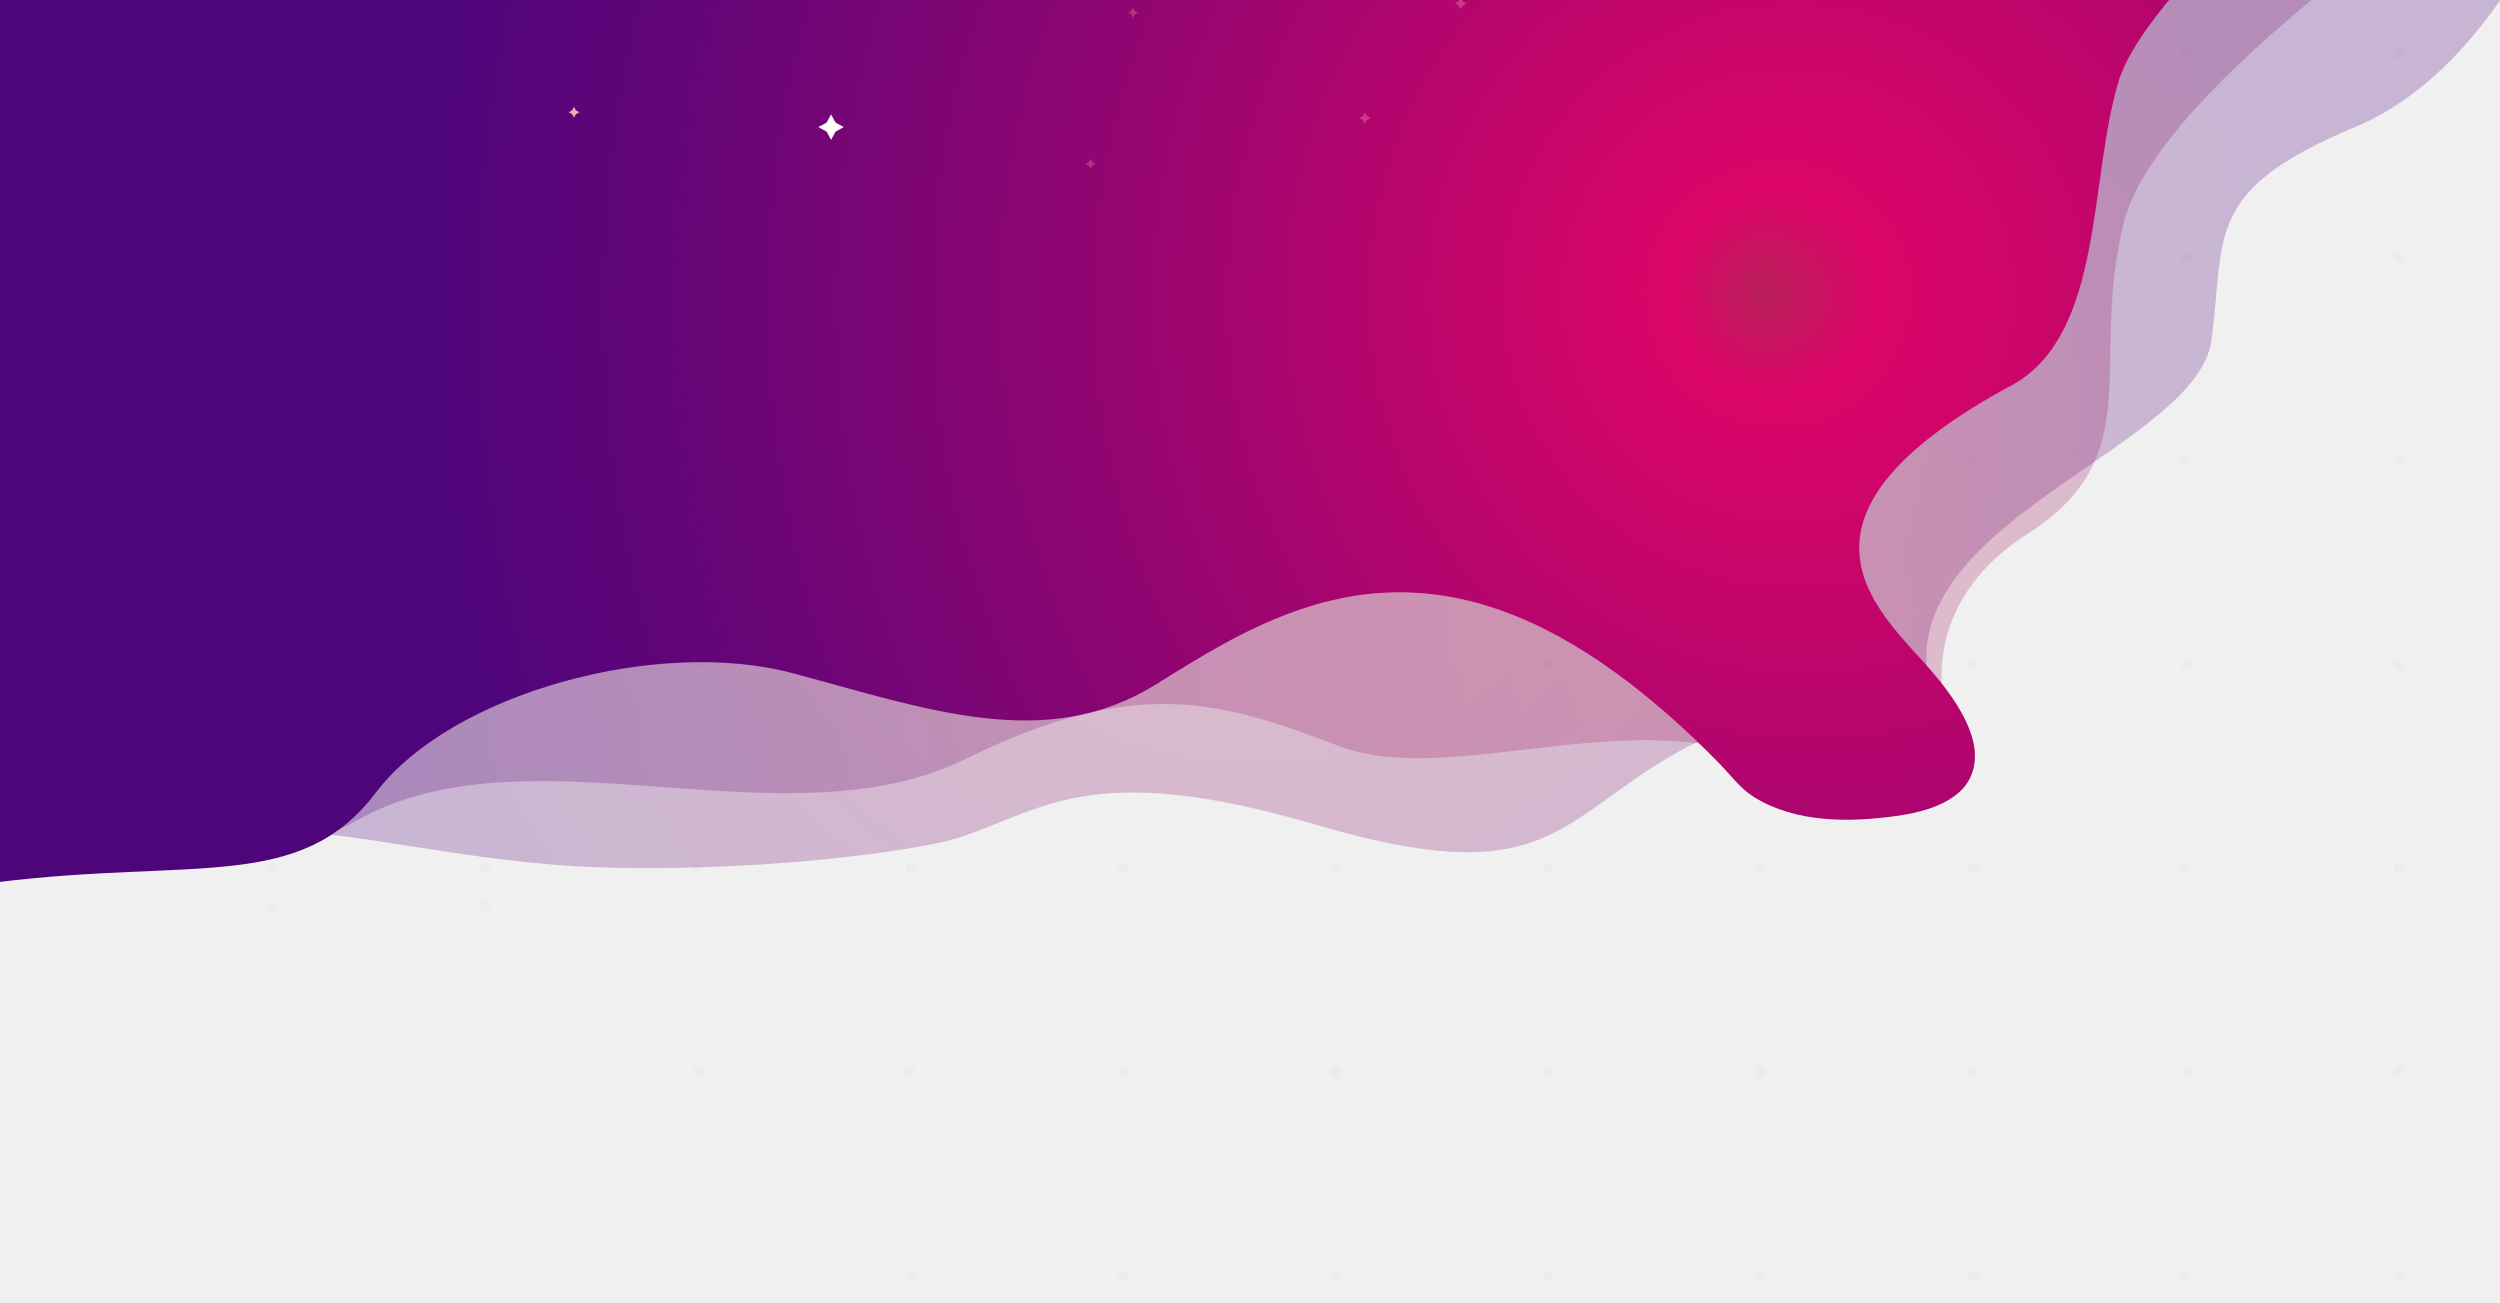
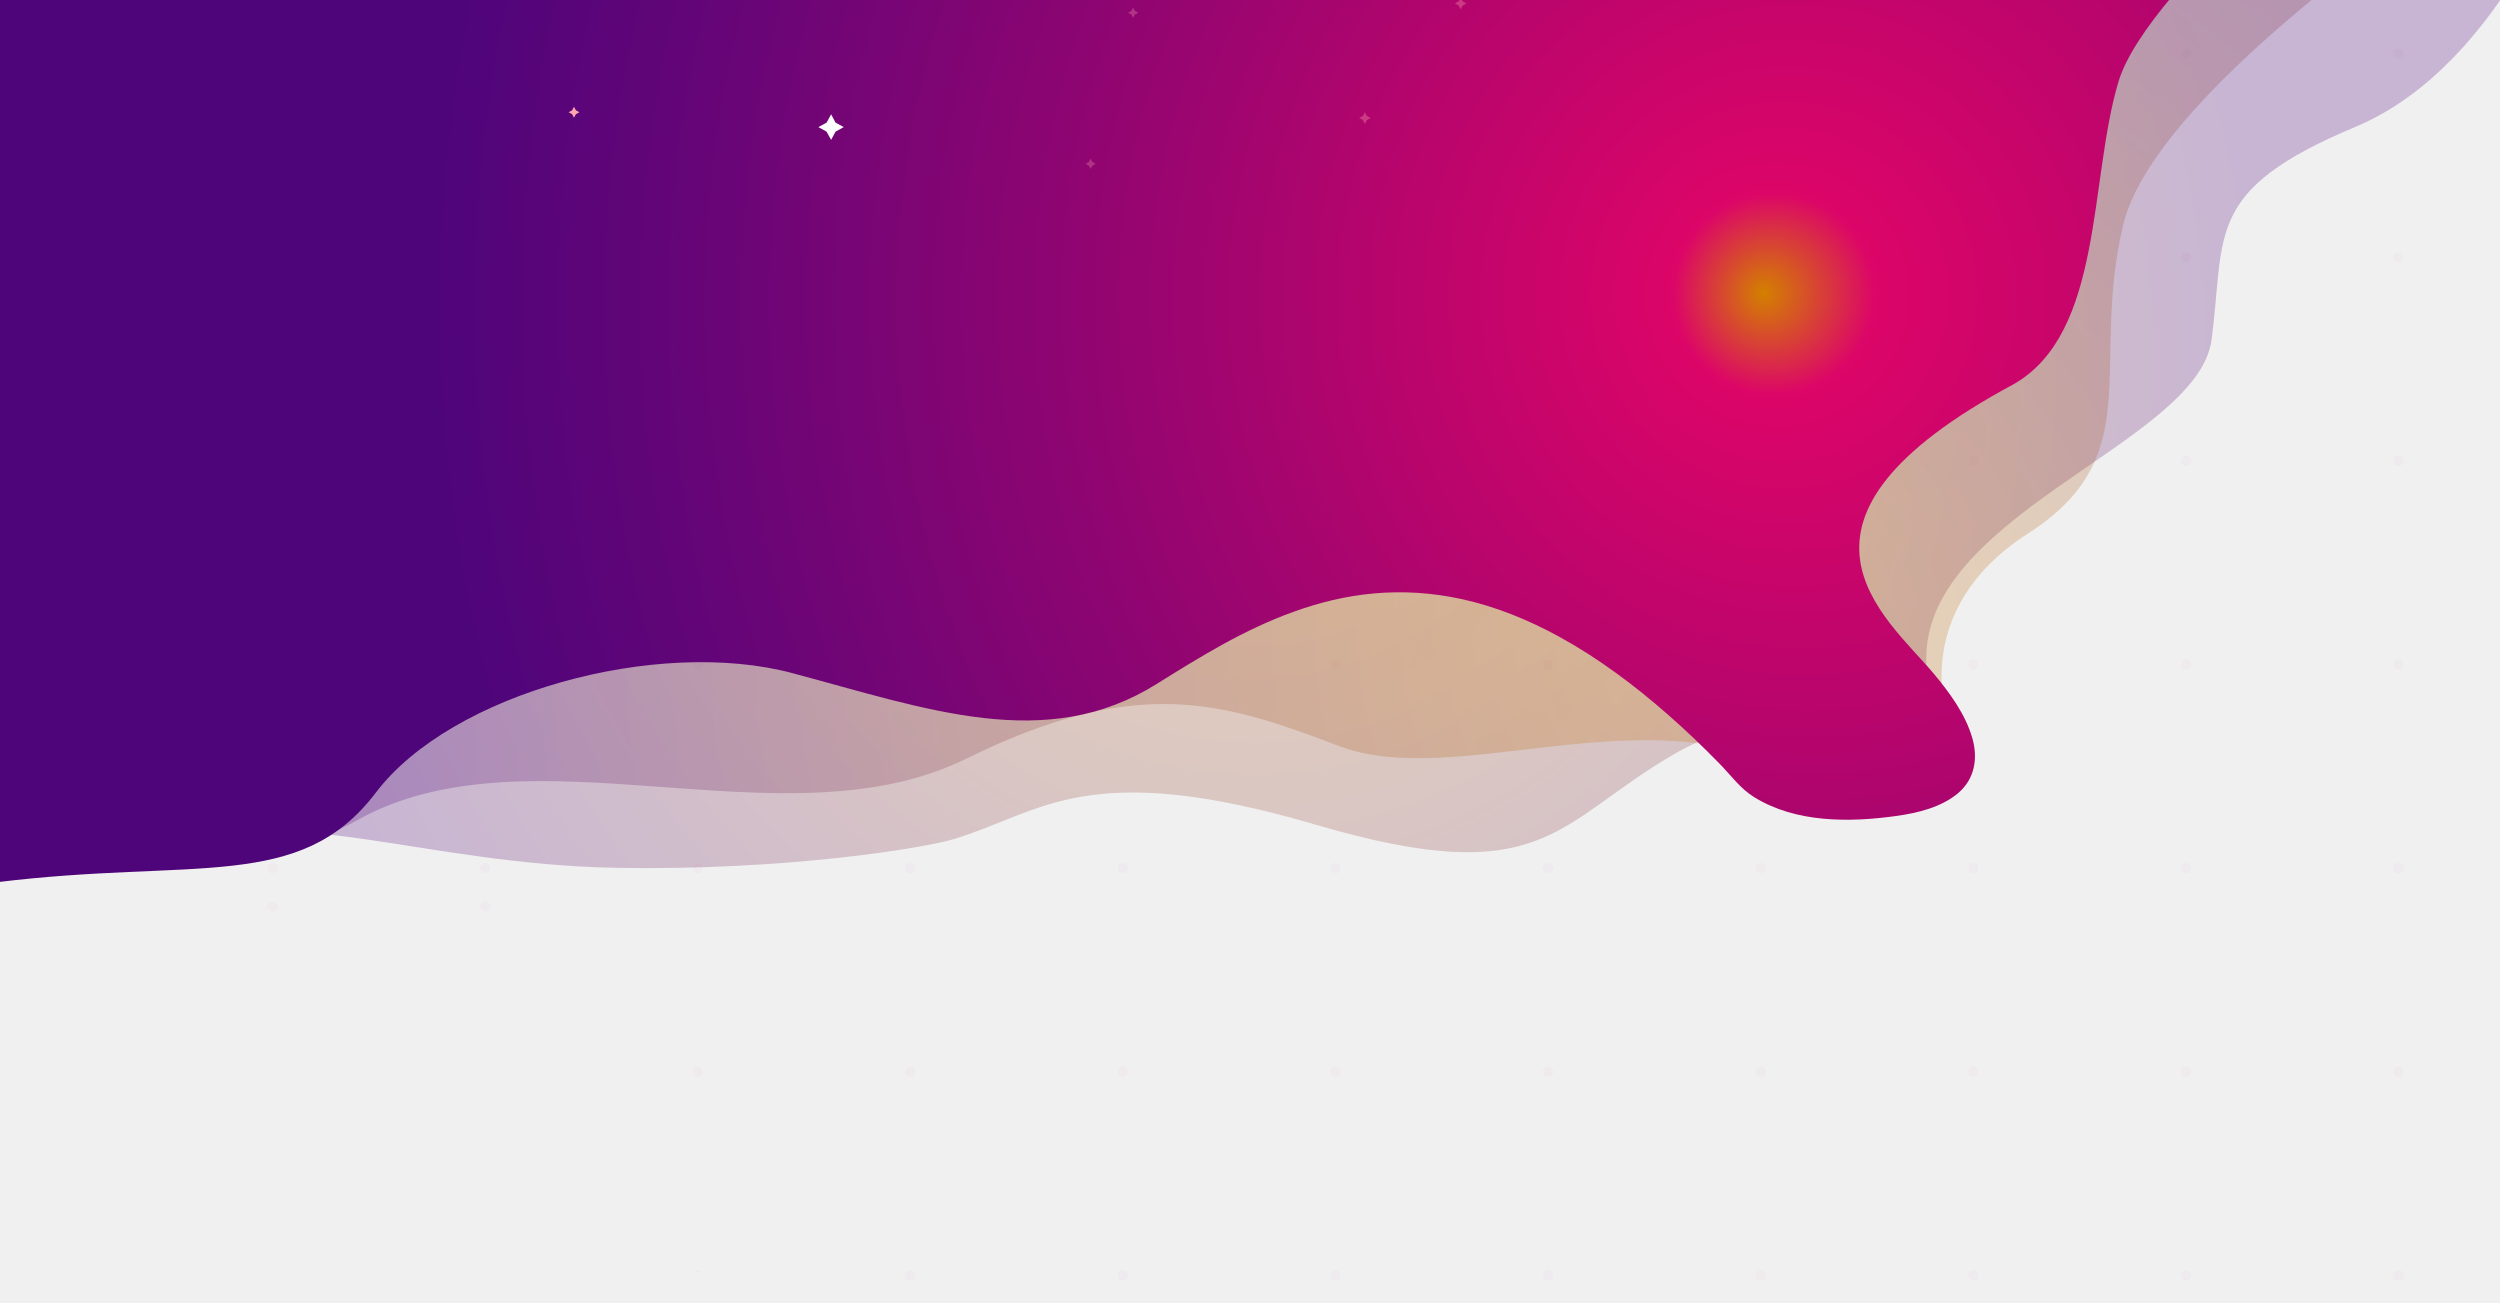
<svg xmlns="http://www.w3.org/2000/svg" xmlns:xlink="http://www.w3.org/1999/xlink" version="1.1" id="Layer_1" x="0px" y="0px" viewBox="0 0 1920 1000" enable-background="new 0 0 1920 1000" xml:space="preserve">
  <g id="XMLID_313_" opacity="0.32">
    <defs>
      <polygon id="XMLID_367_" opacity="0.32" points="1908,-55.1 146.8,-182.1 146.8,948.9 1908,1075.9   " />
    </defs>
    <clipPath id="XMLID_2_">
      <use xlink:href="#XMLID_367_" overflow="visible" />
    </clipPath>
    <g id="XMLID_368_" opacity="0.11" clip-path="url(#XMLID_2_)">
      <g id="XMLID_513_">
        <path id="XMLID_532_" fill="#A630B0" d="M213.1,1135.8c0-2.1-1.7-3.8-3.8-3.8c-2.1,0-3.8,1.7-3.8,3.8c0,2.1,1.7,3.8,3.8,3.8     C211.4,1139.6,213.1,1137.9,213.1,1135.8z" />
        <path id="XMLID_531_" fill="#A630B0" d="M376.4,1135.8c0-2.1-1.7-3.8-3.8-3.8c-2.1,0-3.8,1.7-3.8,3.8c0,2.1,1.7,3.8,3.8,3.8     C374.7,1139.6,376.4,1137.9,376.4,1135.8z" />
        <path id="XMLID_530_" fill="#A630B0" d="M539.7,1135.8c0-2.1-1.7-3.8-3.8-3.8c-2.1,0-3.8,1.7-3.8,3.8c0,2.1,1.7,3.8,3.8,3.8     C537.9,1139.6,539.7,1137.9,539.7,1135.8z" />
        <path id="XMLID_529_" fill="#A630B0" d="M702.9,1135.8c0-2.1-1.7-3.8-3.8-3.8c-2.1,0-3.8,1.7-3.8,3.8c0,2.1,1.7,3.8,3.8,3.8     C701.2,1139.6,702.9,1137.9,702.9,1135.8z" />
        <path id="XMLID_528_" fill="#A630B0" d="M866.2,1135.8c0-2.1-1.7-3.8-3.8-3.8c-2.1,0-3.8,1.7-3.8,3.8c0,2.1,1.7,3.8,3.8,3.8     C864.5,1139.6,866.2,1137.9,866.2,1135.8z" />
        <path id="XMLID_527_" fill="#A630B0" d="M1029.5,1135.8c0-2.1-1.7-3.8-3.8-3.8c-2.1,0-3.8,1.7-3.8,3.8c0,2.1,1.7,3.8,3.8,3.8     C1027.7,1139.6,1029.5,1137.9,1029.5,1135.8z" />
        <path id="XMLID_526_" fill="#A630B0" d="M1192.7,1135.8c0-2.1-1.7-3.8-3.8-3.8c-2.1,0-3.8,1.7-3.8,3.8c0,2.1,1.7,3.8,3.8,3.8     C1191,1139.6,1192.7,1137.9,1192.7,1135.8z" />
        <path id="XMLID_525_" fill="#A630B0" d="M1356,1135.8c0-2.1-1.7-3.8-3.8-3.8c-2.1,0-3.8,1.7-3.8,3.8c0,2.1,1.7,3.8,3.8,3.8     C1354.3,1139.6,1356,1137.9,1356,1135.8z" />
        <path id="XMLID_521_" fill="#A630B0" d="M1519.3,1135.8c0-2.1-1.7-3.8-3.8-3.8c-2.1,0-3.8,1.7-3.8,3.8c0,2.1,1.7,3.8,3.8,3.8     C1517.6,1139.6,1519.3,1137.9,1519.3,1135.8z" />
        <path id="XMLID_517_" fill="#A630B0" d="M1682.6,1135.8c0-2.1-1.7-3.8-3.8-3.8c-2.1,0-3.8,1.7-3.8,3.8c0,2.1,1.7,3.8,3.8,3.8     C1680.8,1139.6,1682.6,1137.9,1682.6,1135.8z" />
        <path id="XMLID_516_" fill="#A630B0" d="M1845.8,1135.8c0-2.1-1.7-3.8-3.8-3.8c-2.1,0-3.8,1.7-3.8,3.8c0,2.1,1.7,3.8,3.8,3.8     C1844.1,1139.6,1845.8,1137.9,1845.8,1135.8z" />
      </g>
      <g id="XMLID_496_">
        <path id="XMLID_512_" fill="#A630B0" d="M213.1,979.4c0-2.1-1.7-3.8-3.8-3.8c-2.1,0-3.8,1.7-3.8,3.8c0,2.1,1.7,3.8,3.8,3.8     C211.4,983.3,213.1,981.6,213.1,979.4z" />
        <path id="XMLID_508_" fill="#A630B0" d="M376.4,979.4c0-2.1-1.7-3.8-3.8-3.8c-2.1,0-3.8,1.7-3.8,3.8c0,2.1,1.7,3.8,3.8,3.8     C374.7,983.3,376.4,981.6,376.4,979.4z" />
        <path id="XMLID_507_" fill="#A630B0" d="M539.7,979.4c0-2.1-1.7-3.8-3.8-3.8c-2.1,0-3.8,1.7-3.8,3.8c0,2.1,1.7,3.8,3.8,3.8     C537.9,983.3,539.7,981.6,539.7,979.4z" />
        <path id="XMLID_506_" fill="#A630B0" d="M702.9,979.4c0-2.1-1.7-3.8-3.8-3.8c-2.1,0-3.8,1.7-3.8,3.8c0,2.1,1.7,3.8,3.8,3.8     C701.2,983.3,702.9,981.6,702.9,979.4z" />
        <path id="XMLID_505_" fill="#A630B0" d="M866.2,979.4c0-2.1-1.7-3.8-3.8-3.8c-2.1,0-3.8,1.7-3.8,3.8c0,2.1,1.7,3.8,3.8,3.8     C864.5,983.3,866.2,981.6,866.2,979.4z" />
        <path id="XMLID_502_" fill="#A630B0" d="M1029.5,979.4c0-2.1-1.7-3.8-3.8-3.8c-2.1,0-3.8,1.7-3.8,3.8c0,2.1,1.7,3.8,3.8,3.8     C1027.7,983.3,1029.5,981.6,1029.5,979.4z" />
        <path id="XMLID_501_" fill="#A630B0" d="M1192.7,979.4c0-2.1-1.7-3.8-3.8-3.8c-2.1,0-3.8,1.7-3.8,3.8c0,2.1,1.7,3.8,3.8,3.8     C1191,983.3,1192.7,981.6,1192.7,979.4z" />
        <path id="XMLID_500_" fill="#A630B0" d="M1356,979.4c0-2.1-1.7-3.8-3.8-3.8c-2.1,0-3.8,1.7-3.8,3.8c0,2.1,1.7,3.8,3.8,3.8     C1354.3,983.3,1356,981.6,1356,979.4z" />
        <path id="XMLID_499_" fill="#A630B0" d="M1519.3,979.4c0-2.1-1.7-3.8-3.8-3.8c-2.1,0-3.8,1.7-3.8,3.8c0,2.1,1.7,3.8,3.8,3.8     C1517.6,983.3,1519.3,981.6,1519.3,979.4z" />
        <path id="XMLID_498_" fill="#A630B0" d="M1682.6,979.4c0-2.1-1.7-3.8-3.8-3.8c-2.1,0-3.8,1.7-3.8,3.8c0,2.1,1.7,3.8,3.8,3.8     C1680.8,983.3,1682.6,981.6,1682.6,979.4z" />
        <path id="XMLID_497_" fill="#A630B0" d="M1845.8,979.4c0-2.1-1.7-3.8-3.8-3.8c-2.1,0-3.8,1.7-3.8,3.8c0,2.1,1.7,3.8,3.8,3.8     C1844.1,983.3,1845.8,981.6,1845.8,979.4z" />
      </g>
      <g id="XMLID_484_">
        <path id="XMLID_495_" fill="#A630B0" d="M213.1,696.1c0-2.1-1.7-3.8-3.8-3.8c-2.1,0-3.8,1.7-3.8,3.8c0,2.1,1.7,3.8,3.8,3.8     C211.4,699.9,213.1,698.2,213.1,696.1z" />
        <path id="XMLID_494_" fill="#A630B0" d="M376.4,696.1c0-2.1-1.7-3.8-3.8-3.8c-2.1,0-3.8,1.7-3.8,3.8c0,2.1,1.7,3.8,3.8,3.8     C374.7,699.9,376.4,698.2,376.4,696.1z" />
        <path id="XMLID_493_" fill="#A630B0" d="M539.7,823.1c0-2.1-1.7-3.8-3.8-3.8c-2.1,0-3.8,1.7-3.8,3.8c0,2.1,1.7,3.8,3.8,3.8     C537.9,826.9,539.7,825.2,539.7,823.1z" />
        <path id="XMLID_492_" fill="#A630B0" d="M702.9,823.1c0-2.1-1.7-3.8-3.8-3.8c-2.1,0-3.8,1.7-3.8,3.8c0,2.1,1.7,3.8,3.8,3.8     C701.2,826.9,702.9,825.2,702.9,823.1z" />
        <path id="XMLID_491_" fill="#A630B0" d="M866.2,823.1c0-2.1-1.7-3.8-3.8-3.8c-2.1,0-3.8,1.7-3.8,3.8c0,2.1,1.7,3.8,3.8,3.8     C864.5,826.9,866.2,825.2,866.2,823.1z" />
        <path id="XMLID_490_" fill="#A630B0" d="M1029.5,823.1c0-2.1-1.7-3.8-3.8-3.8c-2.1,0-3.8,1.7-3.8,3.8c0,2.1,1.7,3.8,3.8,3.8     C1027.7,826.9,1029.5,825.2,1029.5,823.1z" />
        <path id="XMLID_489_" fill="#A630B0" d="M1192.7,823.1c0-2.1-1.7-3.8-3.8-3.8c-2.1,0-3.8,1.7-3.8,3.8c0,2.1,1.7,3.8,3.8,3.8     C1191,826.9,1192.7,825.2,1192.7,823.1z" />
        <path id="XMLID_488_" fill="#A630B0" d="M1356,823.1c0-2.1-1.7-3.8-3.8-3.8c-2.1,0-3.8,1.7-3.8,3.8c0,2.1,1.7,3.8,3.8,3.8     C1354.3,826.9,1356,825.2,1356,823.1z" />
        <path id="XMLID_487_" fill="#A630B0" d="M1519.3,823.1c0-2.1-1.7-3.8-3.8-3.8c-2.1,0-3.8,1.7-3.8,3.8c0,2.1,1.7,3.8,3.8,3.8     C1517.6,826.9,1519.3,825.2,1519.3,823.1z" />
        <path id="XMLID_486_" fill="#A630B0" d="M1682.6,823.1c0-2.1-1.7-3.8-3.8-3.8c-2.1,0-3.8,1.7-3.8,3.8c0,2.1,1.7,3.8,3.8,3.8     C1680.8,826.9,1682.6,825.2,1682.6,823.1z" />
        <path id="XMLID_485_" fill="#A630B0" d="M1845.8,823.1c0-2.1-1.7-3.8-3.8-3.8c-2.1,0-3.8,1.7-3.8,3.8c0,2.1,1.7,3.8,3.8,3.8     C1844.1,826.9,1845.8,825.2,1845.8,823.1z" />
      </g>
      <g id="XMLID_472_">
        <path id="XMLID_483_" fill="#A630B0" d="M213.1,666.7c0-2.1-1.7-3.8-3.8-3.8c-2.1,0-3.8,1.7-3.8,3.8c0,2.1,1.7,3.8,3.8,3.8     C211.4,670.6,213.1,668.8,213.1,666.7z" />
        <path id="XMLID_482_" fill="#A630B0" d="M376.4,666.7c0-2.1-1.7-3.8-3.8-3.8c-2.1,0-3.8,1.7-3.8,3.8c0,2.1,1.7,3.8,3.8,3.8     C374.7,670.6,376.4,668.8,376.4,666.7z" />
        <path id="XMLID_481_" fill="#A630B0" d="M539.7,666.7c0-2.1-1.7-3.8-3.8-3.8c-2.1,0-3.8,1.7-3.8,3.8c0,2.1,1.7,3.8,3.8,3.8     C537.9,670.6,539.7,668.8,539.7,666.7z" />
        <path id="XMLID_480_" fill="#A630B0" d="M702.9,666.7c0-2.1-1.7-3.8-3.8-3.8c-2.1,0-3.8,1.7-3.8,3.8c0,2.1,1.7,3.8,3.8,3.8     C701.2,670.6,702.9,668.8,702.9,666.7z" />
        <path id="XMLID_479_" fill="#A630B0" d="M866.2,666.7c0-2.1-1.7-3.8-3.8-3.8c-2.1,0-3.8,1.7-3.8,3.8c0,2.1,1.7,3.8,3.8,3.8     C864.5,670.6,866.2,668.8,866.2,666.7z" />
        <path id="XMLID_478_" fill="#A630B0" d="M1029.5,666.7c0-2.1-1.7-3.8-3.8-3.8c-2.1,0-3.8,1.7-3.8,3.8c0,2.1,1.7,3.8,3.8,3.8     C1027.7,670.6,1029.5,668.8,1029.5,666.7z" />
        <path id="XMLID_477_" fill="#A630B0" d="M1192.7,666.7c0-2.1-1.7-3.8-3.8-3.8c-2.1,0-3.8,1.7-3.8,3.8c0,2.1,1.7,3.8,3.8,3.8     C1191,670.6,1192.7,668.8,1192.7,666.7z" />
        <path id="XMLID_476_" fill="#A630B0" d="M1356,666.7c0-2.1-1.7-3.8-3.8-3.8c-2.1,0-3.8,1.7-3.8,3.8c0,2.1,1.7,3.8,3.8,3.8     C1354.3,670.6,1356,668.8,1356,666.7z" />
        <path id="XMLID_475_" fill="#A630B0" d="M1519.3,666.7c0-2.1-1.7-3.8-3.8-3.8c-2.1,0-3.8,1.7-3.8,3.8c0,2.1,1.7,3.8,3.8,3.8     C1517.6,670.6,1519.3,668.8,1519.3,666.7z" />
        <path id="XMLID_474_" fill="#A630B0" d="M1682.6,666.7c0-2.1-1.7-3.8-3.8-3.8c-2.1,0-3.8,1.7-3.8,3.8c0,2.1,1.7,3.8,3.8,3.8     C1680.8,670.6,1682.6,668.8,1682.6,666.7z" />
        <path id="XMLID_473_" fill="#A630B0" d="M1845.8,666.7c0-2.1-1.7-3.8-3.8-3.8c-2.1,0-3.8,1.7-3.8,3.8c0,2.1,1.7,3.8,3.8,3.8     C1844.1,670.6,1845.8,668.8,1845.8,666.7z" />
      </g>
      <g id="XMLID_460_">
        <path id="XMLID_471_" fill="#A630B0" d="M213.1,510.4c0-2.1-1.7-3.8-3.8-3.8c-2.1,0-3.8,1.7-3.8,3.8c0,2.1,1.7,3.8,3.8,3.8     C211.4,514.2,213.1,512.5,213.1,510.4z" />
        <path id="XMLID_470_" fill="#A630B0" d="M376.4,510.4c0-2.1-1.7-3.8-3.8-3.8c-2.1,0-3.8,1.7-3.8,3.8c0,2.1,1.7,3.8,3.8,3.8     C374.7,514.2,376.4,512.5,376.4,510.4z" />
        <path id="XMLID_469_" fill="#A630B0" d="M539.7,510.4c0-2.1-1.7-3.8-3.8-3.8c-2.1,0-3.8,1.7-3.8,3.8c0,2.1,1.7,3.8,3.8,3.8     C537.9,514.2,539.7,512.5,539.7,510.4z" />
        <circle id="XMLID_468_" fill="#A630B0" cx="699.1" cy="510.4" r="3.8" />
        <path id="XMLID_467_" fill="#A630B0" d="M866.2,510.4c0-2.1-1.7-3.8-3.8-3.8c-2.1,0-3.8,1.7-3.8,3.8c0,2.1,1.7,3.8,3.8,3.8     C864.5,514.2,866.2,512.5,866.2,510.4z" />
        <path id="XMLID_466_" fill="#A630B0" d="M1029.5,510.4c0-2.1-1.7-3.8-3.8-3.8c-2.1,0-3.8,1.7-3.8,3.8c0,2.1,1.7,3.8,3.8,3.8     C1027.7,514.2,1029.5,512.5,1029.5,510.4z" />
        <path id="XMLID_465_" fill="#A630B0" d="M1192.7,510.4c0-2.1-1.7-3.8-3.8-3.8c-2.1,0-3.8,1.7-3.8,3.8c0,2.1,1.7,3.8,3.8,3.8     C1191,514.2,1192.7,512.5,1192.7,510.4z" />
        <path id="XMLID_464_" fill="#A630B0" d="M1356,510.4c0-2.1-1.7-3.8-3.8-3.8c-2.1,0-3.8,1.7-3.8,3.8c0,2.1,1.7,3.8,3.8,3.8     C1354.3,514.2,1356,512.5,1356,510.4z" />
        <path id="XMLID_463_" fill="#A630B0" d="M1519.3,510.4c0-2.1-1.7-3.8-3.8-3.8c-2.1,0-3.8,1.7-3.8,3.8c0,2.1,1.7,3.8,3.8,3.8     C1517.6,514.2,1519.3,512.5,1519.3,510.4z" />
        <path id="XMLID_462_" fill="#A630B0" d="M1682.6,510.4c0-2.1-1.7-3.8-3.8-3.8c-2.1,0-3.8,1.7-3.8,3.8c0,2.1,1.7,3.8,3.8,3.8     C1680.8,514.2,1682.6,512.5,1682.6,510.4z" />
        <path id="XMLID_461_" fill="#A630B0" d="M1845.8,510.4c0-2.1-1.7-3.8-3.8-3.8c-2.1,0-3.8,1.7-3.8,3.8c0,2.1,1.7,3.8,3.8,3.8     C1844.1,514.2,1845.8,512.5,1845.8,510.4z" />
      </g>
      <g id="XMLID_448_">
        <path id="XMLID_459_" fill="#A630B0" d="M213.1,354c0-2.1-1.7-3.8-3.8-3.8c-2.1,0-3.8,1.7-3.8,3.8c0,2.1,1.7,3.8,3.8,3.8     C211.4,357.8,213.1,356.1,213.1,354z" />
        <path id="XMLID_458_" fill="#A630B0" d="M376.4,354c0-2.1-1.7-3.8-3.8-3.8c-2.1,0-3.8,1.7-3.8,3.8c0,2.1,1.7,3.8,3.8,3.8     C374.7,357.8,376.4,356.1,376.4,354z" />
        <path id="XMLID_457_" fill="#A630B0" d="M539.7,354c0-2.1-1.7-3.8-3.8-3.8c-2.1,0-3.8,1.7-3.8,3.8c0,2.1,1.7,3.8,3.8,3.8     C537.9,357.8,539.7,356.1,539.7,354z" />
        <path id="XMLID_456_" fill="#A630B0" d="M702.9,354c0-2.1-1.7-3.8-3.8-3.8c-2.1,0-3.8,1.7-3.8,3.8c0,2.1,1.7,3.8,3.8,3.8     C701.2,357.8,702.9,356.1,702.9,354z" />
        <path id="XMLID_455_" fill="#A630B0" d="M866.2,354c0-2.1-1.7-3.8-3.8-3.8c-2.1,0-3.8,1.7-3.8,3.8c0,2.1,1.7,3.8,3.8,3.8     C864.5,357.8,866.2,356.1,866.2,354z" />
        <path id="XMLID_454_" fill="#A630B0" d="M1029.5,354c0-2.1-1.7-3.8-3.8-3.8c-2.1,0-3.8,1.7-3.8,3.8c0,2.1,1.7,3.8,3.8,3.8     C1027.7,357.8,1029.5,356.1,1029.5,354z" />
        <path id="XMLID_453_" fill="#A630B0" d="M1192.7,354c0-2.1-1.7-3.8-3.8-3.8c-2.1,0-3.8,1.7-3.8,3.8c0,2.1,1.7,3.8,3.8,3.8     C1191,357.8,1192.7,356.1,1192.7,354z" />
        <path id="XMLID_452_" fill="#A630B0" d="M1356,354c0-2.1-1.7-3.8-3.8-3.8c-2.1,0-3.8,1.7-3.8,3.8c0,2.1,1.7,3.8,3.8,3.8     C1354.3,357.8,1356,356.1,1356,354z" />
        <path id="XMLID_451_" fill="#A630B0" d="M1519.3,354c0-2.1-1.7-3.8-3.8-3.8c-2.1,0-3.8,1.7-3.8,3.8c0,2.1,1.7,3.8,3.8,3.8     C1517.6,357.8,1519.3,356.1,1519.3,354z" />
        <path id="XMLID_450_" fill="#A630B0" d="M1682.6,354c0-2.1-1.7-3.8-3.8-3.8c-2.1,0-3.8,1.7-3.8,3.8c0,2.1,1.7,3.8,3.8,3.8     C1680.8,357.8,1682.6,356.1,1682.6,354z" />
        <path id="XMLID_449_" fill="#A630B0" d="M1845.8,354c0-2.1-1.7-3.8-3.8-3.8c-2.1,0-3.8,1.7-3.8,3.8c0,2.1,1.7,3.8,3.8,3.8     C1844.1,357.8,1845.8,356.1,1845.8,354z" />
      </g>
      <g id="XMLID_436_">
        <path id="XMLID_447_" fill="#A630B0" d="M213.1,197.6c0-2.1-1.7-3.8-3.8-3.8c-2.1,0-3.8,1.7-3.8,3.8c0,2.1,1.7,3.8,3.8,3.8     C211.4,201.5,213.1,199.8,213.1,197.6z" />
        <path id="XMLID_446_" fill="#A630B0" d="M376.4,197.6c0-2.1-1.7-3.8-3.8-3.8c-2.1,0-3.8,1.7-3.8,3.8c0,2.1,1.7,3.8,3.8,3.8     C374.7,201.5,376.4,199.8,376.4,197.6z" />
        <path id="XMLID_445_" fill="#A630B0" d="M539.7,197.6c0-2.1-1.7-3.8-3.8-3.8c-2.1,0-3.8,1.7-3.8,3.8c0,2.1,1.7,3.8,3.8,3.8     C537.9,201.5,539.7,199.8,539.7,197.6z" />
        <path id="XMLID_444_" fill="#A630B0" d="M702.9,197.6c0-2.1-1.7-3.8-3.8-3.8c-2.1,0-3.8,1.7-3.8,3.8c0,2.1,1.7,3.8,3.8,3.8     C701.2,201.5,702.9,199.8,702.9,197.6z" />
        <path id="XMLID_443_" fill="#A630B0" d="M866.2,197.6c0-2.1-1.7-3.8-3.8-3.8c-2.1,0-3.8,1.7-3.8,3.8c0,2.1,1.7,3.8,3.8,3.8     C864.5,201.5,866.2,199.8,866.2,197.6z" />
        <path id="XMLID_442_" fill="#A630B0" d="M1029.5,197.6c0-2.1-1.7-3.8-3.8-3.8c-2.1,0-3.8,1.7-3.8,3.8c0,2.1,1.7,3.8,3.8,3.8     C1027.7,201.5,1029.5,199.8,1029.5,197.6z" />
        <path id="XMLID_441_" fill="#A630B0" d="M1192.7,197.6c0-2.1-1.7-3.8-3.8-3.8c-2.1,0-3.8,1.7-3.8,3.8c0,2.1,1.7,3.8,3.8,3.8     C1191,201.5,1192.7,199.8,1192.7,197.6z" />
        <path id="XMLID_440_" fill="#A630B0" d="M1356,197.6c0-2.1-1.7-3.8-3.8-3.8c-2.1,0-3.8,1.7-3.8,3.8c0,2.1,1.7,3.8,3.8,3.8     C1354.3,201.5,1356,199.8,1356,197.6z" />
        <path id="XMLID_439_" fill="#A630B0" d="M1519.3,197.6c0-2.1-1.7-3.8-3.8-3.8c-2.1,0-3.8,1.7-3.8,3.8c0,2.1,1.7,3.8,3.8,3.8     C1517.6,201.5,1519.3,199.8,1519.3,197.6z" />
        <path id="XMLID_438_" fill="#A630B0" d="M1682.6,197.6c0-2.1-1.7-3.8-3.8-3.8c-2.1,0-3.8,1.7-3.8,3.8c0,2.1,1.7,3.8,3.8,3.8     C1680.8,201.5,1682.6,199.8,1682.6,197.6z" />
        <path id="XMLID_437_" fill="#A630B0" d="M1845.8,197.6c0-2.1-1.7-3.8-3.8-3.8c-2.1,0-3.8,1.7-3.8,3.8c0,2.1,1.7,3.8,3.8,3.8     C1844.1,201.5,1845.8,199.8,1845.8,197.6z" />
      </g>
      <g id="XMLID_421_">
        <path id="XMLID_435_" fill="#A630B0" d="M213.1,41.3c0-2.1-1.7-3.8-3.8-3.8c-2.1,0-3.8,1.7-3.8,3.8c0,2.1,1.7,3.8,3.8,3.8     C211.4,45.1,213.1,43.4,213.1,41.3z" />
        <path id="XMLID_434_" fill="#A630B0" d="M376.4,41.3c0-2.1-1.7-3.8-3.8-3.8c-2.1,0-3.8,1.7-3.8,3.8c0,2.1,1.7,3.8,3.8,3.8     C374.7,45.1,376.4,43.4,376.4,41.3z" />
        <path id="XMLID_433_" fill="#A630B0" d="M539.7,41.3c0-2.1-1.7-3.8-3.8-3.8c-2.1,0-3.8,1.7-3.8,3.8c0,2.1,1.7,3.8,3.8,3.8     C537.9,45.1,539.7,43.4,539.7,41.3z" />
        <path id="XMLID_432_" fill="#A630B0" d="M702.9,41.3c0-2.1-1.7-3.8-3.8-3.8c-2.1,0-3.8,1.7-3.8,3.8c0,2.1,1.7,3.8,3.8,3.8     C701.2,45.1,702.9,43.4,702.9,41.3z" />
        <path id="XMLID_431_" fill="#A630B0" d="M866.2,41.3c0-2.1-1.7-3.8-3.8-3.8c-2.1,0-3.8,1.7-3.8,3.8c0,2.1,1.7,3.8,3.8,3.8     C864.5,45.1,866.2,43.4,866.2,41.3z" />
        <path id="XMLID_430_" fill="#A630B0" d="M1029.5,41.3c0-2.1-1.7-3.8-3.8-3.8c-2.1,0-3.8,1.7-3.8,3.8c0,2.1,1.7,3.8,3.8,3.8     C1027.7,45.1,1029.5,43.4,1029.5,41.3z" />
        <path id="XMLID_429_" fill="#A630B0" d="M1192.7,41.3c0-2.1-1.7-3.8-3.8-3.8c-2.1,0-3.8,1.7-3.8,3.8c0,2.1,1.7,3.8,3.8,3.8     C1191,45.1,1192.7,43.4,1192.7,41.3z" />
        <path id="XMLID_427_" fill="#A630B0" d="M1356,41.3c0-2.1-1.7-3.8-3.8-3.8c-2.1,0-3.8,1.7-3.8,3.8c0,2.1,1.7,3.8,3.8,3.8     C1354.3,45.1,1356,43.4,1356,41.3z" />
        <path id="XMLID_426_" fill="#A630B0" d="M1519.3,41.3c0-2.1-1.7-3.8-3.8-3.8c-2.1,0-3.8,1.7-3.8,3.8c0,2.1,1.7,3.8,3.8,3.8     C1517.6,45.1,1519.3,43.4,1519.3,41.3z" />
        <path id="XMLID_425_" fill="#A630B0" d="M1682.6,41.3c0-2.1-1.7-3.8-3.8-3.8c-2.1,0-3.8,1.7-3.8,3.8c0,2.1,1.7,3.8,3.8,3.8     C1680.8,45.1,1682.6,43.4,1682.6,41.3z" />
        <path id="XMLID_422_" fill="#A630B0" d="M1845.8,41.3c0-2.1-1.7-3.8-3.8-3.8c-2.1,0-3.8,1.7-3.8,3.8c0,2.1,1.7,3.8,3.8,3.8     C1844.1,45.1,1845.8,43.4,1845.8,41.3z" />
      </g>
      <g id="XMLID_371_">
        <path id="XMLID_420_" fill="#A630B0" d="M213.1-115.1c0-2.1-1.7-3.8-3.8-3.8c-2.1,0-3.8,1.7-3.8,3.8c0,2.1,1.7,3.8,3.8,3.8     C211.4-111.2,213.1-112.9,213.1-115.1z" />
        <path id="XMLID_419_" fill="#A630B0" d="M376.4-115.1c0-2.1-1.7-3.8-3.8-3.8c-2.1,0-3.8,1.7-3.8,3.8c0,2.1,1.7,3.8,3.8,3.8     C374.7-111.2,376.4-112.9,376.4-115.1z" />
        <path id="XMLID_417_" fill="#A630B0" d="M539.7-115.1c0-2.1-1.7-3.8-3.8-3.8c-2.1,0-3.8,1.7-3.8,3.8c0,2.1,1.7,3.8,3.8,3.8     C537.9-111.2,539.7-112.9,539.7-115.1z" />
        <path id="XMLID_415_" fill="#A630B0" d="M702.9-115.1c0-2.1-1.7-3.8-3.8-3.8c-2.1,0-3.8,1.7-3.8,3.8c0,2.1,1.7,3.8,3.8,3.8     C701.2-111.2,702.9-112.9,702.9-115.1z" />
        <path id="XMLID_414_" fill="#A630B0" d="M866.2-115.1c0-2.1-1.7-3.8-3.8-3.8c-2.1,0-3.8,1.7-3.8,3.8c0,2.1,1.7,3.8,3.8,3.8     C864.5-111.2,866.2-112.9,866.2-115.1z" />
        <path id="XMLID_413_" fill="#A630B0" d="M1029.5-115.1c0-2.1-1.7-3.8-3.8-3.8c-2.1,0-3.8,1.7-3.8,3.8c0,2.1,1.7,3.8,3.8,3.8     C1027.7-111.2,1029.5-112.9,1029.5-115.1z" />
        <path id="XMLID_412_" fill="#A630B0" d="M1192.7-115.1c0-2.1-1.7-3.8-3.8-3.8c-2.1,0-3.8,1.7-3.8,3.8c0,2.1,1.7,3.8,3.8,3.8     C1191-111.2,1192.7-112.9,1192.7-115.1z" />
        <path id="XMLID_385_" fill="#A630B0" d="M1356-115.1c0-2.1-1.7-3.8-3.8-3.8c-2.1,0-3.8,1.7-3.8,3.8c0,2.1,1.7,3.8,3.8,3.8     C1354.3-111.2,1356-112.9,1356-115.1z" />
        <path id="XMLID_374_" fill="#A630B0" d="M1519.3-115.1c0-2.1-1.7-3.8-3.8-3.8c-2.1,0-3.8,1.7-3.8,3.8c0,2.1,1.7,3.8,3.8,3.8     C1517.6-111.2,1519.3-112.9,1519.3-115.1z" />
        <path id="XMLID_373_" fill="#A630B0" d="M1682.6-115.1c0-2.1-1.7-3.8-3.8-3.8c-2.1,0-3.8,1.7-3.8,3.8c0,2.1,1.7,3.8,3.8,3.8     C1680.8-111.2,1682.6-112.9,1682.6-115.1z" />
        <path id="XMLID_372_" fill="#A630B0" d="M1845.8-115.1c0-2.1-1.7-3.8-3.8-3.8c-2.1,0-3.8,1.7-3.8,3.8c0,2.1,1.7,3.8,3.8,3.8     C1844.1-111.2,1845.8-112.9,1845.8-115.1z" />
      </g>
    </g>
  </g>
  <radialGradient id="XMLID_3_" cx="1070.052" cy="497.693" r="767.314" gradientTransform="matrix(1 0 0 -1 -106.1147 775.3369)" gradientUnits="userSpaceOnUse">
-     <stop offset="5.376341e-03" style="stop-color:#b71f5a" />
+     <stop offset="5.376341e-03" style="stop-color:#d38000" />
    <stop offset="1" style="stop-color:#4F057A" />
  </radialGradient>
  <path id="XMLID_299_" opacity="0.25" fill="url(#XMLID_3_)" d="M1413,607.4c0,0-34.4-81.7-126.3-28.8  c-91.9,52.9-99.4,106.7-275.7,54.9c-176.3-51.8-210.6-9.8-278,10.8c-23.9,7.3-131.6,24.5-259.1,22.2  c-150.6-2.7-247.1-50.2-355.5-17.2C10.1,682.2-13.1,419.1-13.1,419.1l-36-530.5h2026c0,0-51.8,160.2-168.1,208.9  c-116.2,48.7-99.6,81.7-110.3,163.3c-10.7,81.7-233.9,136.7-218.4,256.7C1495.8,637.5,1413,607.4,1413,607.4z" />
  <radialGradient id="XMLID_4_" cx="1439.276" cy="290.128" r="1022.017" gradientTransform="matrix(1 0 0 -1 -106.1147 775.3369)" gradientUnits="userSpaceOnUse">
-     <stop offset="5.376341e-03" style="stop-color:#b71f5a" />
+     <stop offset="5.376341e-03" style="stop-color:#d38000" />
    <stop offset="1" style="stop-color:#4F057A" />
  </radialGradient>
  <path id="XMLID_275_" opacity="0.25" fill="url(#XMLID_4_)" d="M-0.6,537.1c12.6,7.9,142.7,167.4,274,93.3  c133-75.2,328.8,21.2,468.6-47.7c131.9-65,197.9-43.4,286.2-9.8c89.2,34,233.7-39.8,348.6,19.6c114.9,59.4,119.6-38.1,119.6-38.1  s-32-85,61-144.6c93-59.5,47.3-128.1,73.2-237C1656.4,64,1908-97.2,1908-97.2L-60.1,5.4L-0.6,537.1z" />
  <radialGradient id="XMLID_5_" cx="1610.039" cy="538.887" r="1384.408" fx="1460.139" fy="550.247" gradientTransform="matrix(1 0 0 -1 -106.1147 775.3369)" gradientUnits="userSpaceOnUse">
-     <stop offset="0" style="stop-color:#b71f5a" />
+     <stop offset="0" style="stop-color:#d38000" />
    <stop offset="5.600143e-02" style="stop-color:#DC0568" />
    <stop offset="0.428" style="stop-color:#900571" />
    <stop offset="0.695" style="stop-color:#610578" />
    <stop offset="0.827" style="stop-color:#4F057A" />
  </radialGradient>
  <path id="XMLID_270_" fill="url(#XMLID_5_)" d="M-46.4,415.2c0,0-108.8,281.3,43.6,262.4c152.3-18.8,233.3,7.8,291.4-68.8  C346.6,532.2,505,489.3,608.7,517c103.7,27.7,194.8,61.4,279.6,8.3c16.6-10.4,33.3-20.7,50.4-30.2c17.8-9.8,36.1-18.6,55.2-25.4  c19.6-7.1,40-12,60.8-13.9c22.5-2.1,45.3-0.6,67.4,4.2c26.4,5.7,51.6,16,75.2,28.9c30.3,16.6,58.1,37.5,84,60.2  c13.7,12,26.8,24.6,39.6,37.7c8.5,8.7,15.7,18.9,26.3,25.4c31.9,19.8,73,19.5,108.9,14.5c16.6-2.3,34.8-6.6,47.9-17.7  c12.7-10.9,15.2-26.8,10.7-42.3c-5.4-18.5-17.6-35-29.8-49.6c-37-44.1-134.2-116.9,61.5-222c69.1-39.3,57.8-156.4,80.6-232.4  s208.9-222.6,208.9-222.6S409.4-278.4,400-280c-9.4-1.6-542,292.3-542,292.3L-46.4,415.2z" />
  <polygon id="XMLID_268_" fill="none" points="1908,-55.1 146.8,-182.1 146.8,948.9 1908,1075.9 " />
  <polygon id="XMLID_264_" fill="#FEA7AF" points="440.8,90.4 442.3,87.7 445,86.2 442.3,84.7 440.8,82 439.4,84.7 436.7,86.2  439.4,87.7 " />
  <polygon id="XMLID_256_" opacity="0.29" fill="#FEA7AF" points="837.6,129.7 839,127.2 841.5,125.8 839,124.4 837.6,121.9  836.2,124.4 833.7,125.8 836.2,127.2 " />
  <polygon id="XMLID_255_" opacity="0.29" fill="#FEA7AF" points="870.2,13.7 871.6,11.1 874.2,9.8 871.6,8.4 870.2,5.8 868.8,8.4  866.3,9.8 868.8,11.1 " />
  <polygon id="XMLID_250_" fill="#FFFFFF" points="638.3,107.4 641.7,101.1 648,97.6 641.7,94.2 638.3,87.8 634.8,94.2 628.5,97.6  634.8,101.1 " />
  <polygon id="XMLID_246_" opacity="0.33" fill="#FEA7AF" points="1048.2,95.1 1049.8,92.2 1052.7,90.6 1049.8,89.1 1048.2,86.2  1046.7,89.1 1043.8,90.6 1046.7,92.2 " />
  <polygon id="XMLID_245_" opacity="0.33" fill="#FEA7AF" points="1121.8,7.1 1123.4,4.2 1126.2,2.6 1123.4,1.1 1121.8,-1.8  1120.2,1.1 1117.3,2.6 1120.2,4.2 " />
  <polygon id="XMLID_151_" fill="none" points="1908,-55.1 146.8,-182.1 146.8,948.9 1908,1075.9 " />
</svg>
